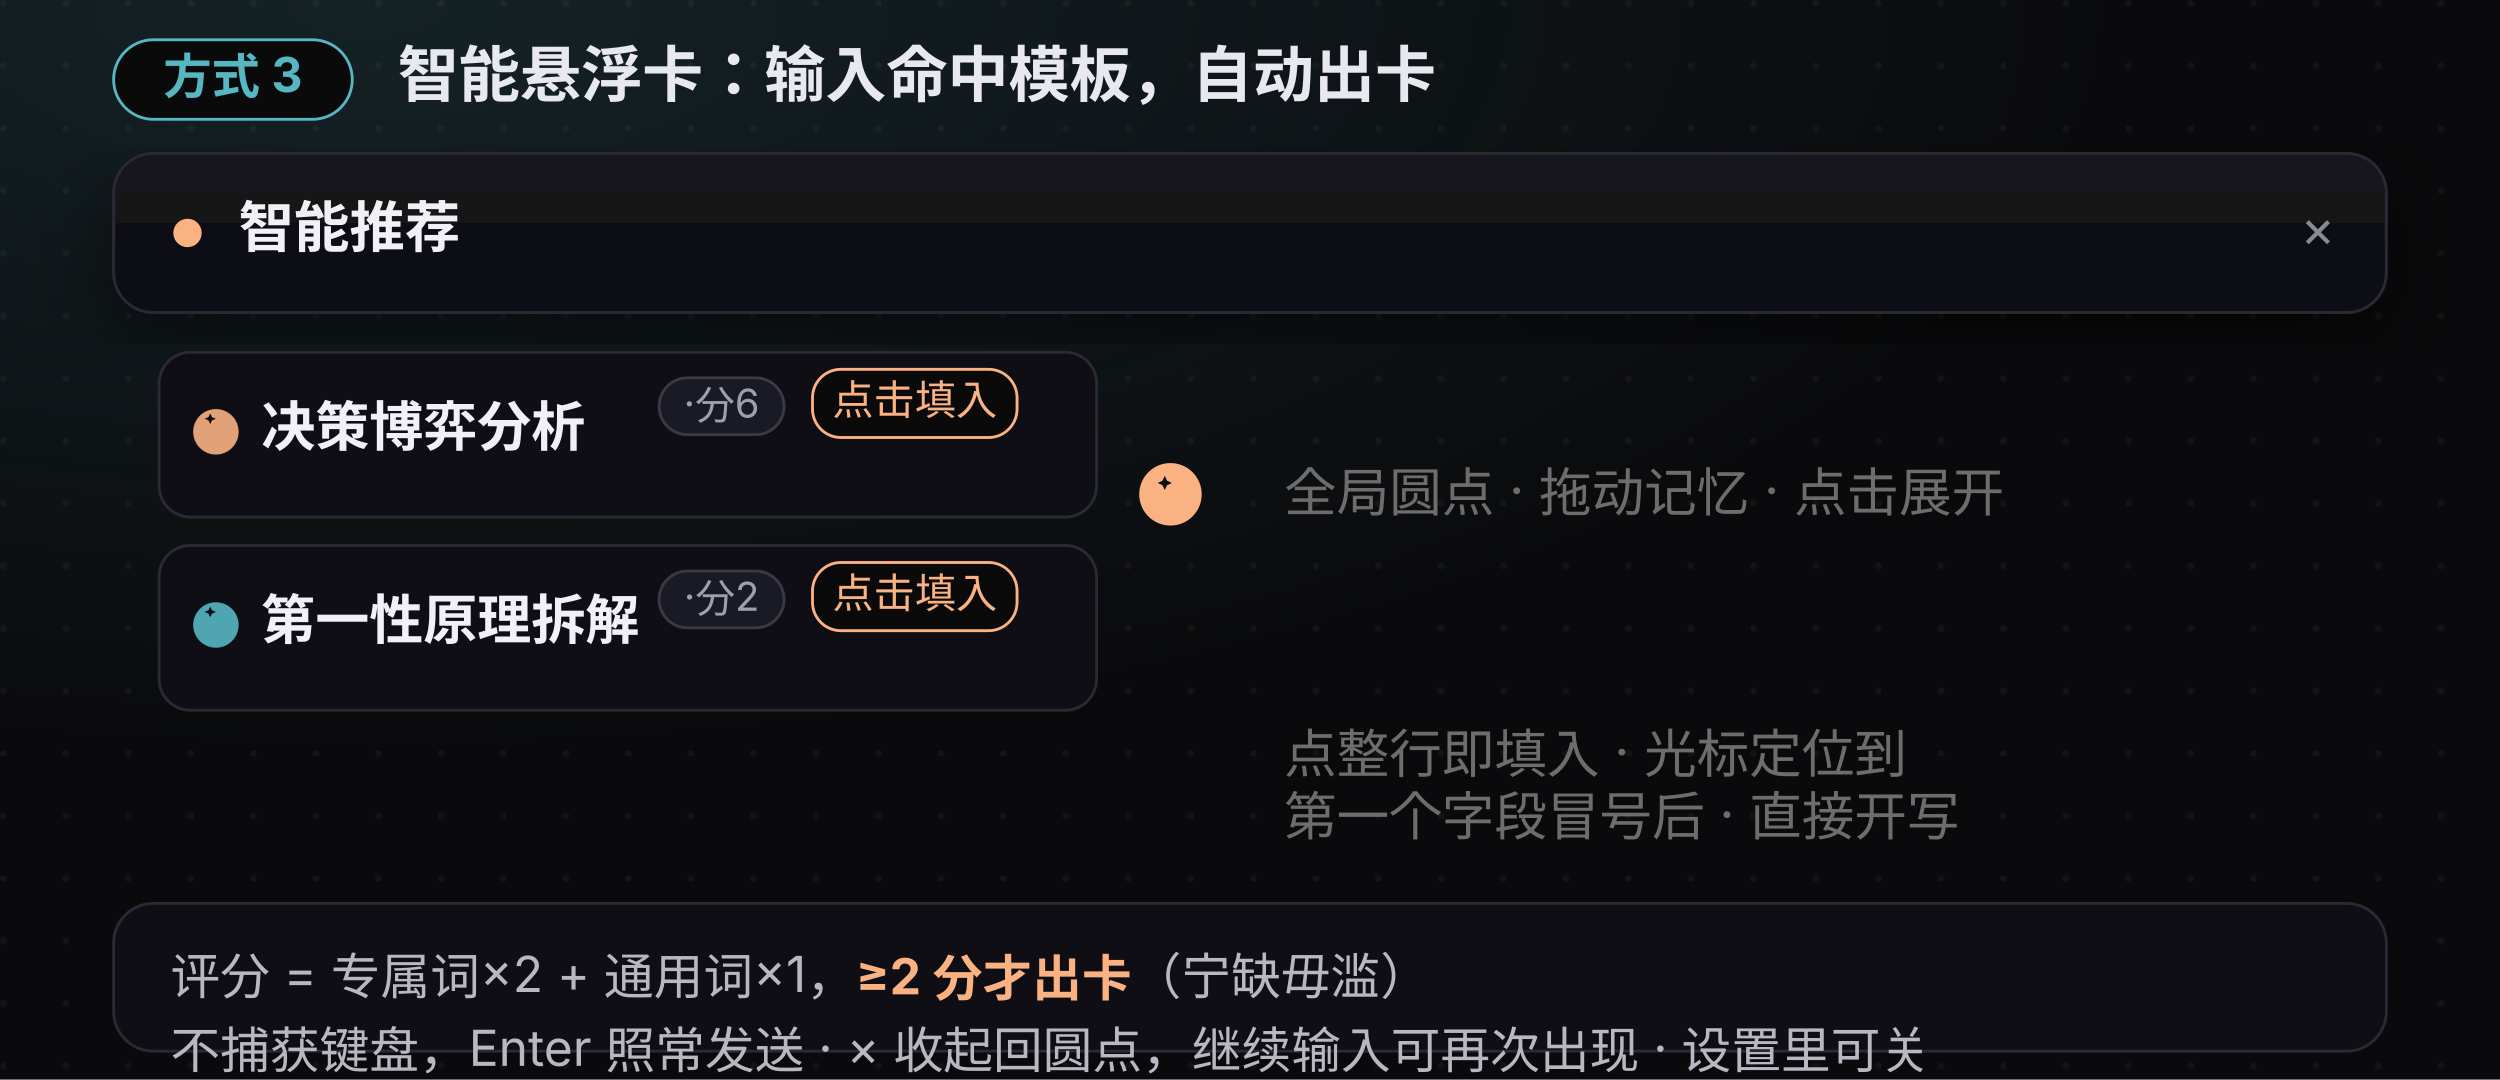
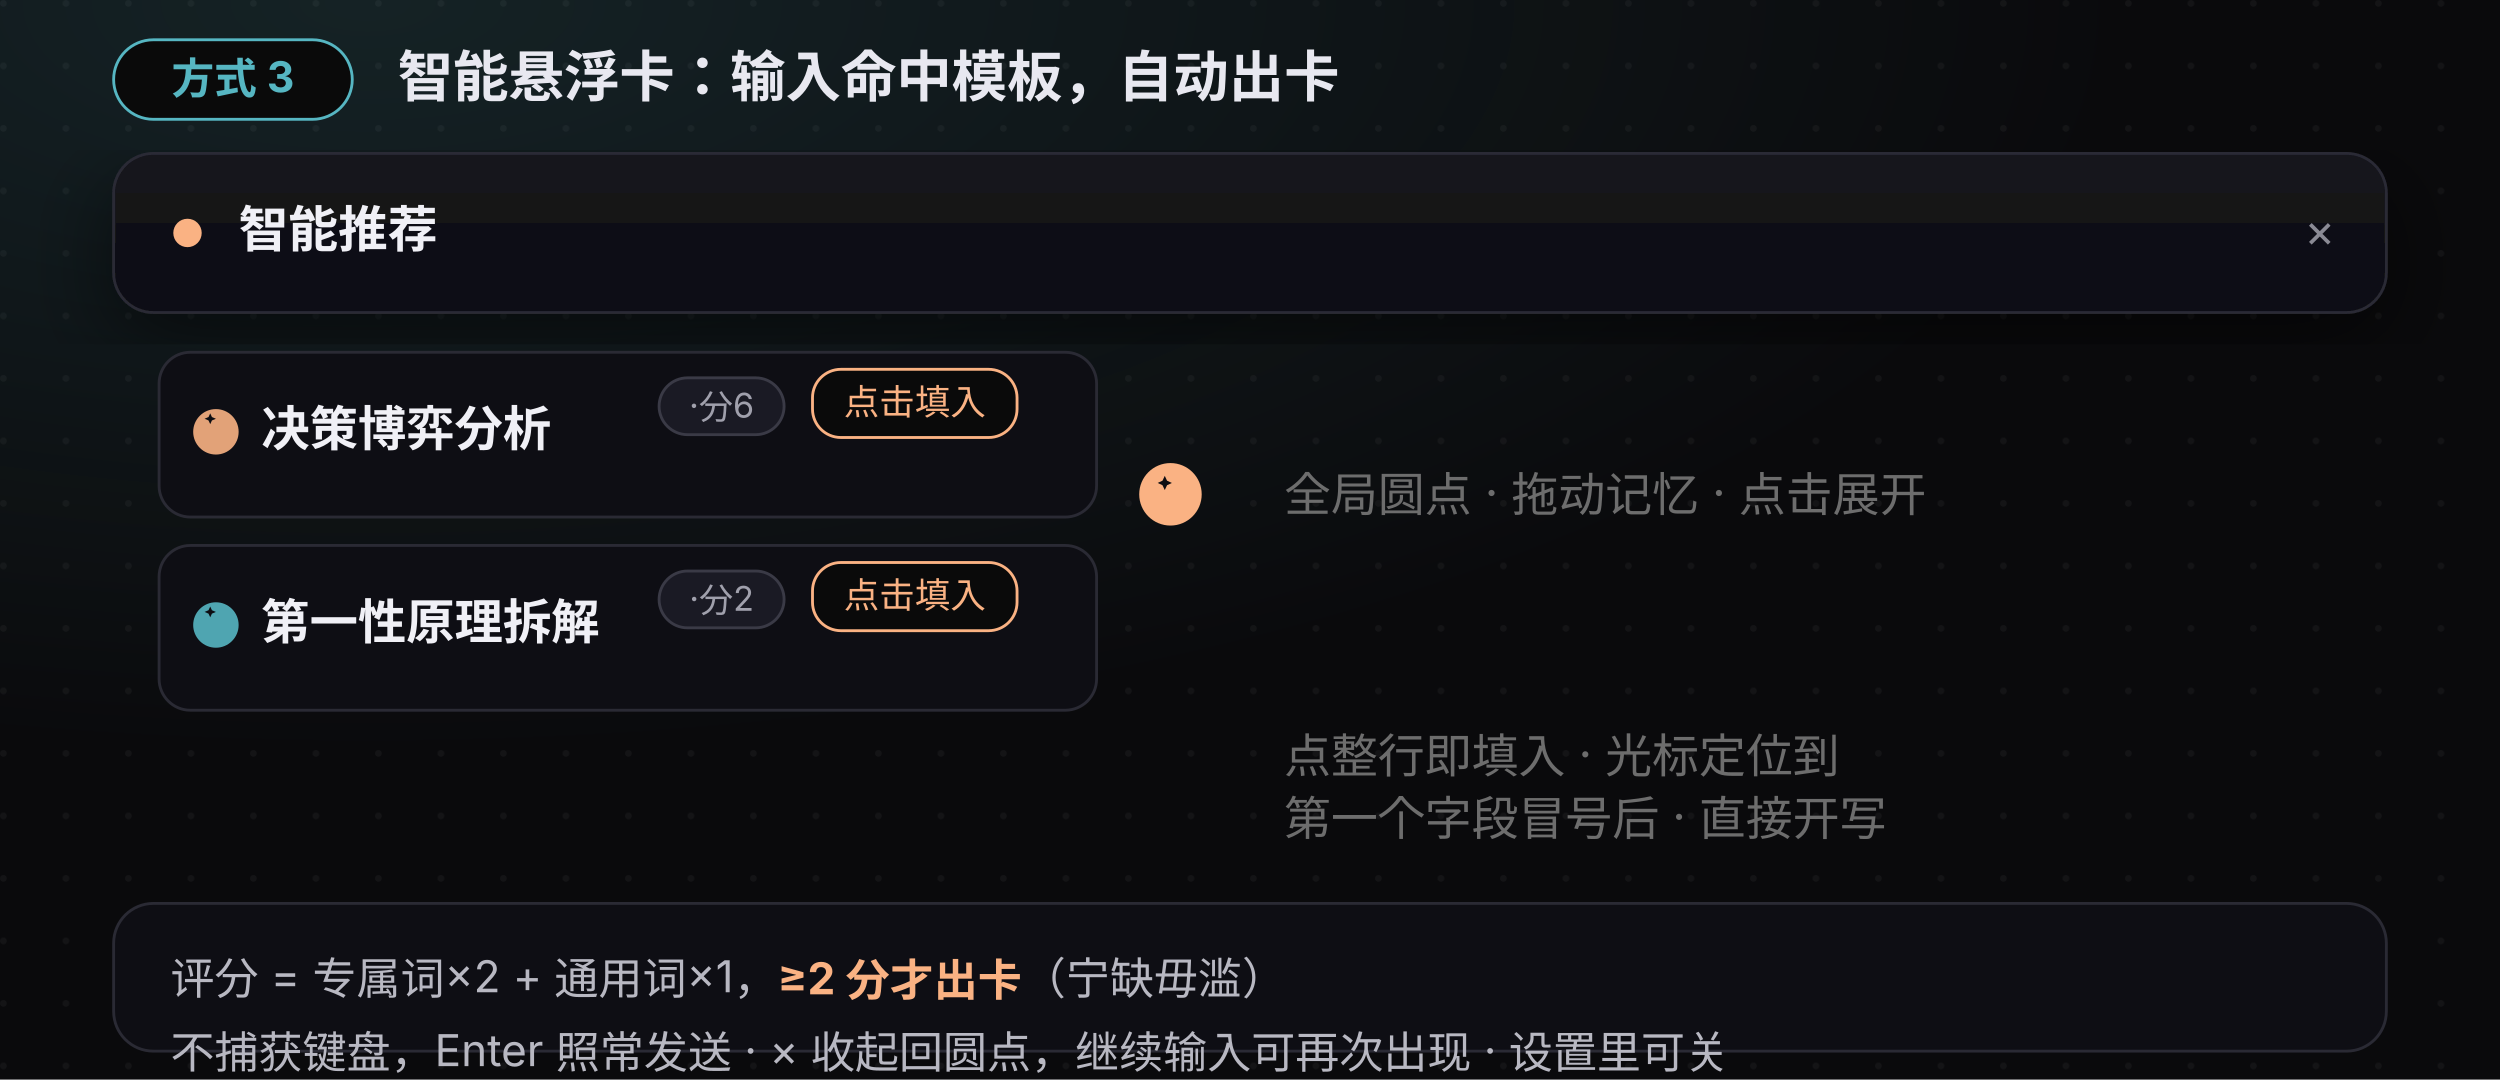
<svg xmlns="http://www.w3.org/2000/svg" width="880" height="380" viewBox="0 0 880 380">
  <defs>
    <radialGradient id="so" cx="15%" cy="0%" r="70%">
      <stop offset="0%" stop-color="#56B6C2" stop-opacity="0.14" />
      <stop offset="100%" stop-color="#56B6C2" stop-opacity="0" />
    </radialGradient>
    <linearGradient id="sg" x1="0" y1="0" x2="0" y2="1">
      <stop offset="0%" stop-color="#15151c" />
      <stop offset="100%" stop-color="#0d0d12" />
    </linearGradient>
    <filter id="sglow" x="-20%" y="-20%" width="140%" height="140%">
      <feDropShadow dx="0" dy="10" stdDeviation="16" flood-color="#000" flood-opacity="0.55" />
    </filter>
    <pattern id="sdots" width="22" height="22" patternUnits="userSpaceOnUse">
      <circle cx="1.2" cy="1.2" r="1.2" fill="#fff" opacity="0.04" />
    </pattern>
  </defs>
  <rect width="100%" height="100%" fill="#0a0a0c" />
  <rect width="100%" height="100%" fill="url(#so)" />
  <rect width="100%" height="100%" fill="url(#sdots)" />
  <rect x="40" y="14" width="84" height="28" rx="14" fill="#0A0A0A" stroke="#56B6C2" />
-   <text x="82" y="33" text-anchor="middle" font-family="-apple-system,Segoe UI,Microsoft YaHei,PingFang SC,sans-serif" font-size="17" font-weight="700" fill="#56B6C2">方式 3</text>
-   <text x="140" y="34" font-family="-apple-system,Segoe UI,Microsoft YaHei,PingFang SC,sans-serif" font-size="21.5" font-weight="700" fill="#e8e8f0">智能悬浮卡：输入命中模板，自动出卡</text>
+   <text x="82" y="33" text-anchor="middle" font-family="-apple-system,Segoe UI,Microsoft YaHei,PingFang SC,sans-serif" font-size="15" font-weight="700" fill="#56B6C2">方式 3</text>
+   <text x="140" y="34" font-family="-apple-system,Segoe UI,Microsoft YaHei,PingFang SC,sans-serif" font-size="19.5" font-weight="700" fill="#e8e8f0">智能悬浮卡：输入命中模板，自动出卡</text>
  <rect x="40" y="54" width="800" height="56" rx="14" fill="url(#sg)" stroke="#2a2a34" filter="url(#sglow)" />
  <circle cx="66" cy="82" r="5" fill="#FAB283" />
-   <text x="84" y="87" font-family="-apple-system,Segoe UI,Microsoft YaHei,PingFang SC,sans-serif" font-size="19.5" font-weight="700" fill="#f0f0f6">智能推荐</text>
-   <text x="822" y="87" text-anchor="end" font-family="-apple-system,Segoe UI,Microsoft YaHei,PingFang SC,sans-serif" font-size="18.5" fill="#8a8a94">×</text>
+   <text x="84" y="87" font-family="-apple-system,Segoe UI,Microsoft YaHei,PingFang SC,sans-serif" font-size="17.5" font-weight="700" fill="#f0f0f6">智能推荐</text>
+   <text x="822" y="87" text-anchor="end" font-family="-apple-system,Segoe UI,Microsoft YaHei,PingFang SC,sans-serif" font-size="16.5" fill="#8a8a94">×</text>
  <rect x="56" y="124" width="330" height="58" rx="11" fill="#0e0e14" stroke="#2a2a34" />
  <circle cx="76" cy="152" r="8" fill="#FAB283" opacity="0.9" />
  <path d="M74 145.5l.6 1.3 1.4.6-1.4.6-.6 1.3-.6-1.3-1.4-.6 1.4-.6z" fill="#0d0d12" />
-   <text x="92" y="157" font-family="-apple-system,Segoe UI,Microsoft YaHei,PingFang SC,sans-serif" font-size="19" font-weight="600" fill="#f0f0f6">决策博弈分析</text>
+   <text x="92" y="157" font-family="-apple-system,Segoe UI,Microsoft YaHei,PingFang SC,sans-serif" font-size="17" font-weight="600" fill="#f0f0f6">决策博弈分析</text>
  <rect x="232" y="133" width="44" height="20" rx="10" fill="#1a1a24" stroke="#3a3a46" />
-   <text x="254" y="147" text-anchor="middle" font-family="-apple-system,Segoe UI,Microsoft YaHei,PingFang SC,sans-serif" font-size="14" fill="#a0a0ac">·分6</text>
+   <text x="254" y="147" text-anchor="middle" font-family="-apple-system,Segoe UI,Microsoft YaHei,PingFang SC,sans-serif" font-size="12" fill="#a0a0ac">·分6</text>
  <rect x="286" y="130" width="72" height="24" rx="10" fill="#0A0A0A" stroke="#FAB283" />
-   <text x="322" y="146" text-anchor="middle" font-family="-apple-system,Segoe UI,Microsoft YaHei,PingFang SC,sans-serif" font-size="14.5" fill="#FAB283">点击填入</text>
+   <text x="322" y="146" text-anchor="middle" font-family="-apple-system,Segoe UI,Microsoft YaHei,PingFang SC,sans-serif" font-size="12.5" fill="#FAB283">点击填入</text>
  <rect x="56" y="192" width="330" height="58" rx="11" fill="#0e0e14" stroke="#2a2a34" />
  <circle cx="76" cy="220" r="8" fill="#56B6C2" opacity="0.9" />
  <path d="M74 213.5l.6 1.3 1.4.6-1.4.6-.6 1.3-.6-1.3-1.4-.6 1.4-.6z" fill="#0d0d12" />
-   <text x="92" y="225" font-family="-apple-system,Segoe UI,Microsoft YaHei,PingFang SC,sans-serif" font-size="19" font-weight="600" fill="#f0f0f6">第一性原理拆解</text>
+   <text x="92" y="225" font-family="-apple-system,Segoe UI,Microsoft YaHei,PingFang SC,sans-serif" font-size="17" font-weight="600" fill="#f0f0f6">第一性原理拆解</text>
  <rect x="232" y="201" width="44" height="20" rx="10" fill="#1a1a24" stroke="#3a3a46" />
-   <text x="254" y="215" text-anchor="middle" font-family="-apple-system,Segoe UI,Microsoft YaHei,PingFang SC,sans-serif" font-size="14" fill="#a0a0ac">·分2</text>
+   <text x="254" y="215" text-anchor="middle" font-family="-apple-system,Segoe UI,Microsoft YaHei,PingFang SC,sans-serif" font-size="12" fill="#a0a0ac">·分2</text>
  <rect x="286" y="198" width="72" height="24" rx="10" fill="#0A0A0A" stroke="#FAB283" />
-   <text x="322" y="214" text-anchor="middle" font-family="-apple-system,Segoe UI,Microsoft YaHei,PingFang SC,sans-serif" font-size="14.5" fill="#FAB283">点击填入</text>
+   <text x="322" y="214" text-anchor="middle" font-family="-apple-system,Segoe UI,Microsoft YaHei,PingFang SC,sans-serif" font-size="12.5" fill="#FAB283">点击填入</text>
  <circle cx="412" cy="174" r="11" fill="#FAB283" />
  <path d="M410 167.5l.8 1.7 1.7.8-1.7.8-.8 1.7-.8-1.7-1.7-.8 1.7-.8z" fill="#0d0d12" />
-   <text x="452" y="180" font-family="-apple-system,Segoe UI,Microsoft YaHei,PingFang SC,sans-serif" font-size="18.5" fill="#6d6d6d">全局圆点 · 拖动记忆 · 点击展开</text>
-   <text x="452" y="272" font-family="-apple-system,Segoe UI,Microsoft YaHei,PingFang SC,sans-serif" font-size="18.5" fill="#6d6d6d">点整行即填入 · 光标定位到</text>
-   <text x="452" y="294" font-family="-apple-system,Segoe UI,Microsoft YaHei,PingFang SC,sans-serif" font-size="18.5" fill="#6d6d6d">第一个字段冒号后 · 直接开写</text>
+   <text x="452" y="180" font-family="-apple-system,Segoe UI,Microsoft YaHei,PingFang SC,sans-serif" font-size="16.5" fill="#6d6d6d">全局圆点 · 拖动记忆 · 点击展开</text>
+   <text x="452" y="272" font-family="-apple-system,Segoe UI,Microsoft YaHei,PingFang SC,sans-serif" font-size="16.5" fill="#6d6d6d">点整行即填入 · 光标定位到</text>
+   <text x="452" y="294" font-family="-apple-system,Segoe UI,Microsoft YaHei,PingFang SC,sans-serif" font-size="16.5" fill="#6d6d6d">第一个字段冒号后 · 直接开写</text>
  <rect x="40" y="318" width="800" height="52" rx="14" fill="#0e0e14" stroke="#2a2a34" />
-   <text x="60" y="350" font-family="-apple-system,Segoe UI,Microsoft YaHei,PingFang SC,Noto Sans SC,sans-serif" font-size="17.5" fill="#b8b8c2">评分 = 专属词×2 + 通用词×1，<tspan fill="#FAB283" font-weight="700">≥2 分才出卡</tspan>（宁缺毋滥）</text>
-   <text x="60" y="376" font-family="-apple-system,Segoe UI,Microsoft YaHei,PingFang SC,Noto Sans SC,sans-serif" font-size="17.5" fill="#b8b8c2">不捕获键盘，Enter 照常发送 · × 收起回圆点，继续输入可再次出现 · 设置里可关</text>
+   <text x="60" y="350" font-family="-apple-system,Segoe UI,Microsoft YaHei,PingFang SC,Noto Sans SC,sans-serif" font-size="15.5" fill="#b8b8c2">评分 = 专属词×2 + 通用词×1，<tspan fill="#FAB283" font-weight="700">≥2 分才出卡</tspan>（宁缺毋滥）</text>
+   <text x="60" y="376" font-family="-apple-system,Segoe UI,Microsoft YaHei,PingFang SC,Noto Sans SC,sans-serif" font-size="15.5" fill="#b8b8c2">不捕获键盘，Enter 照常发送 · × 收起回圆点，继续输入可再次出现 · 设置里可关</text>
</svg>
